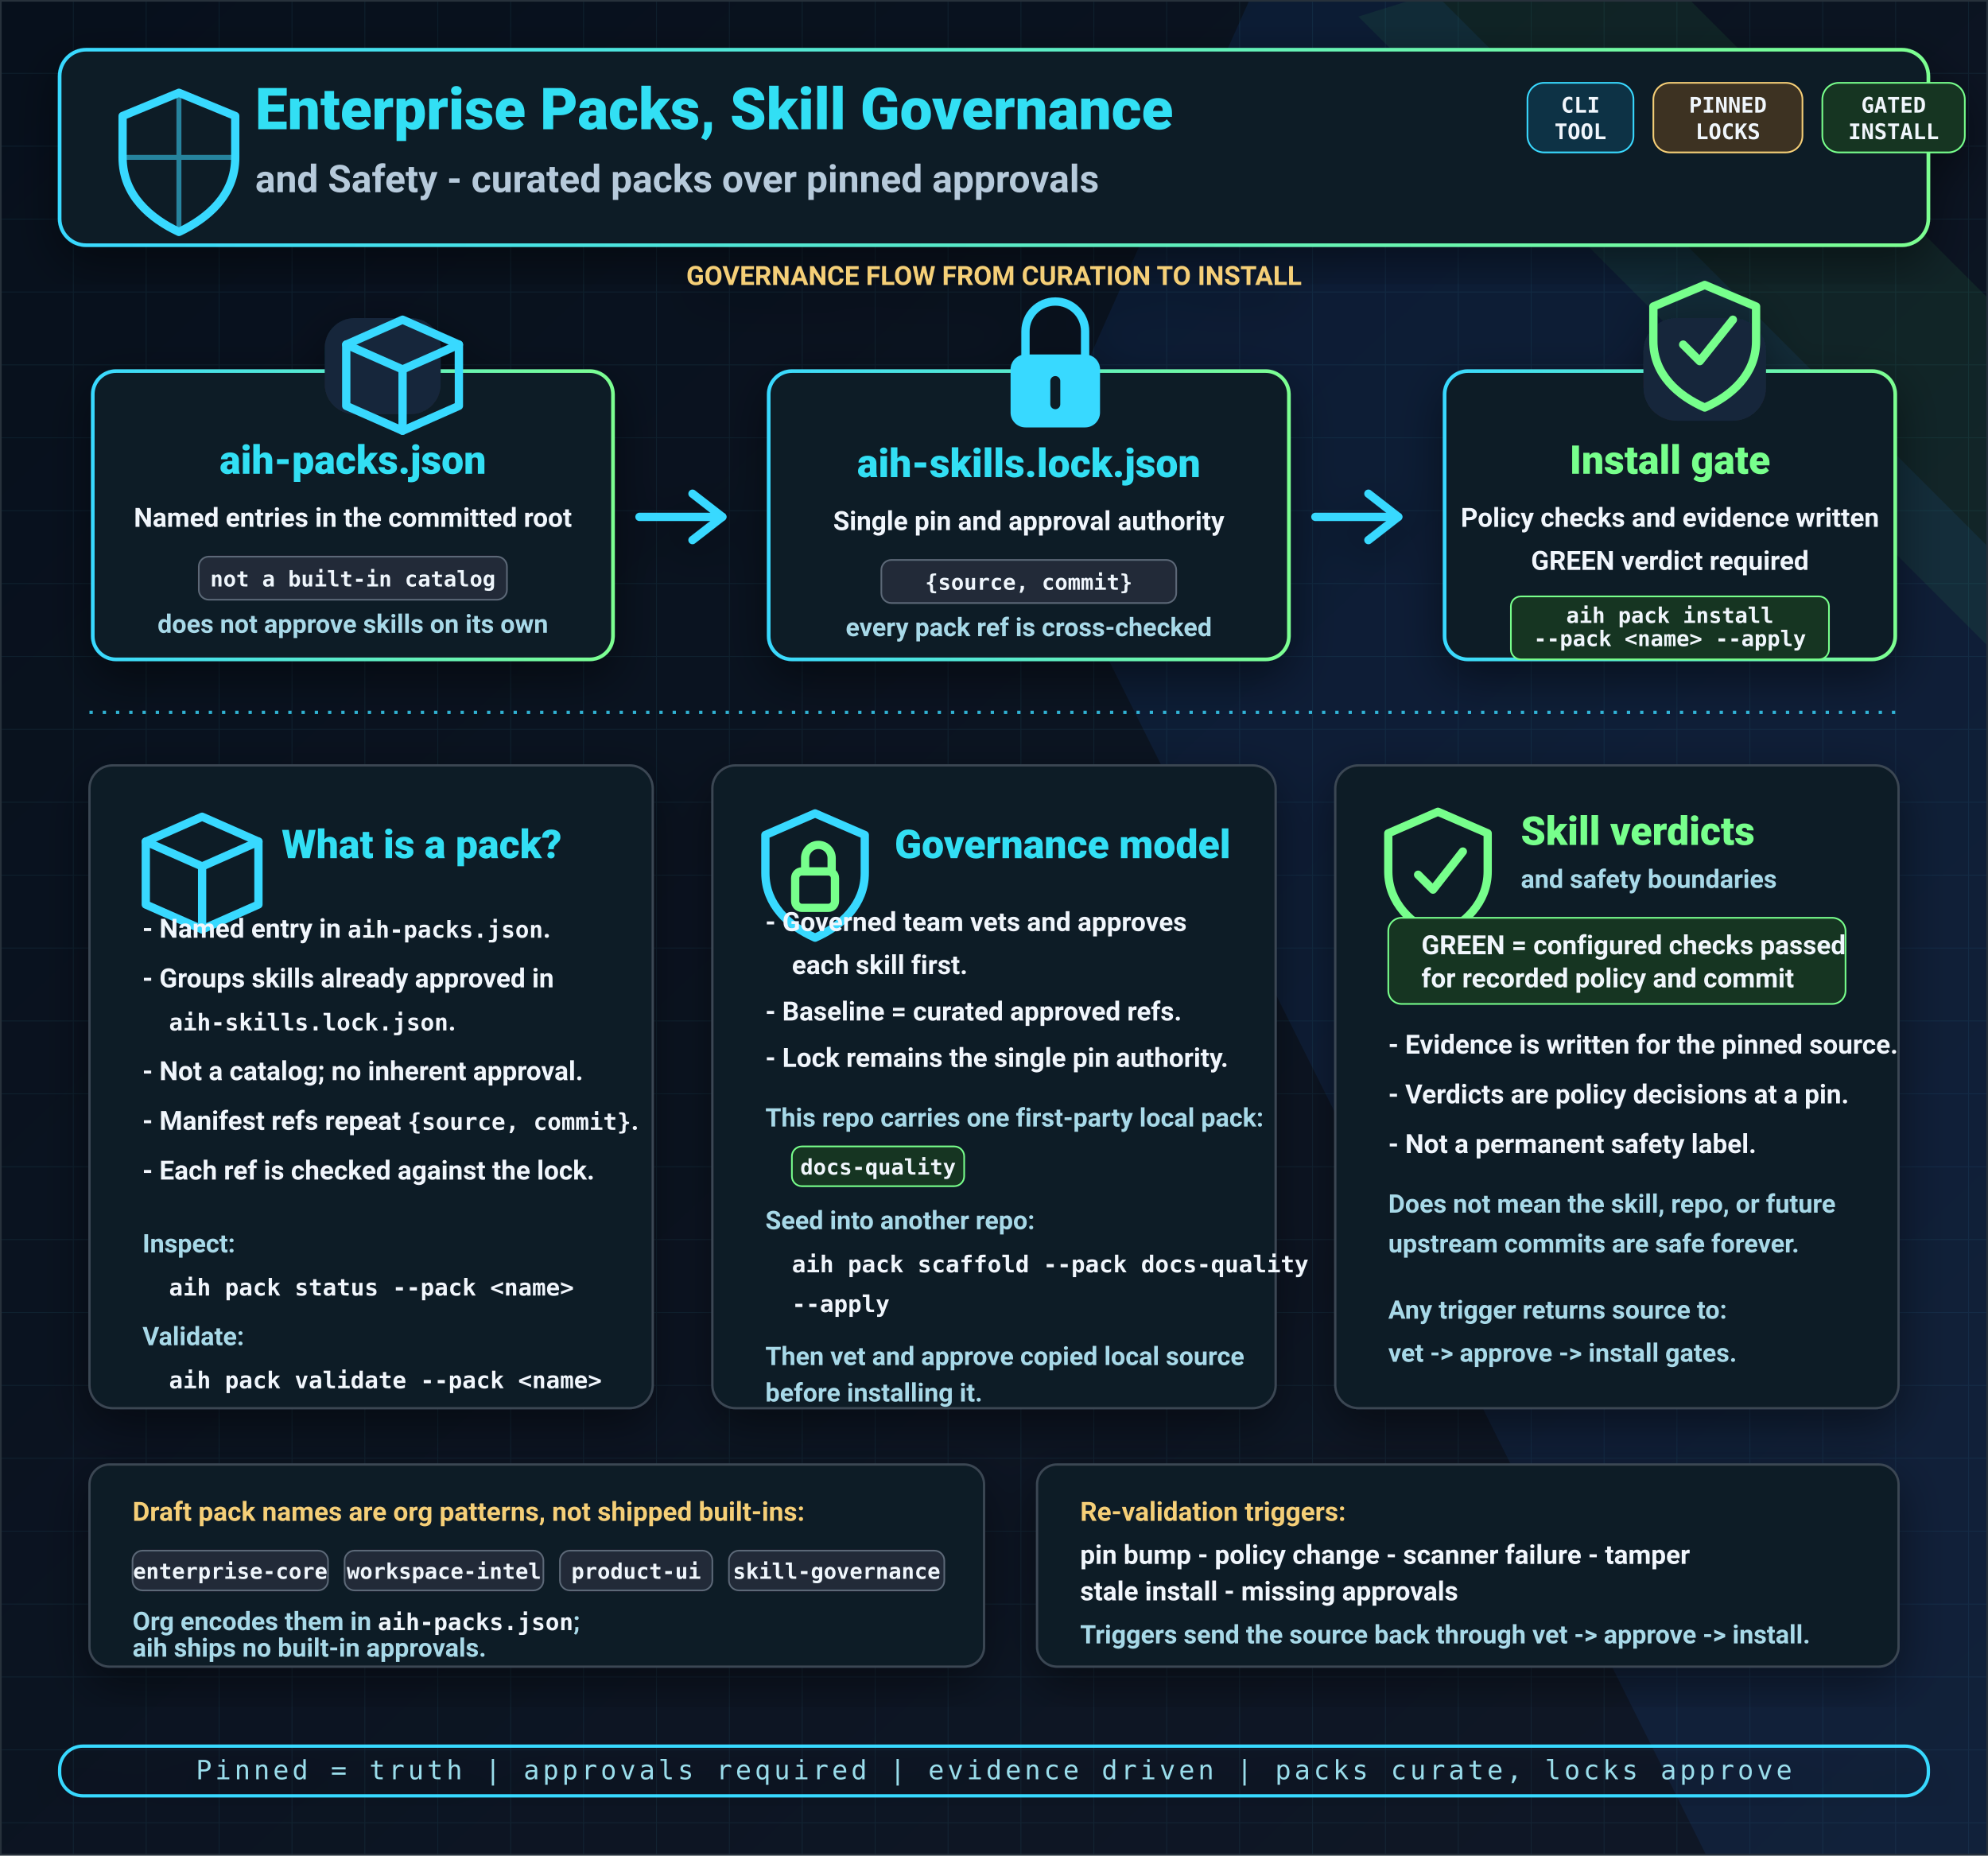
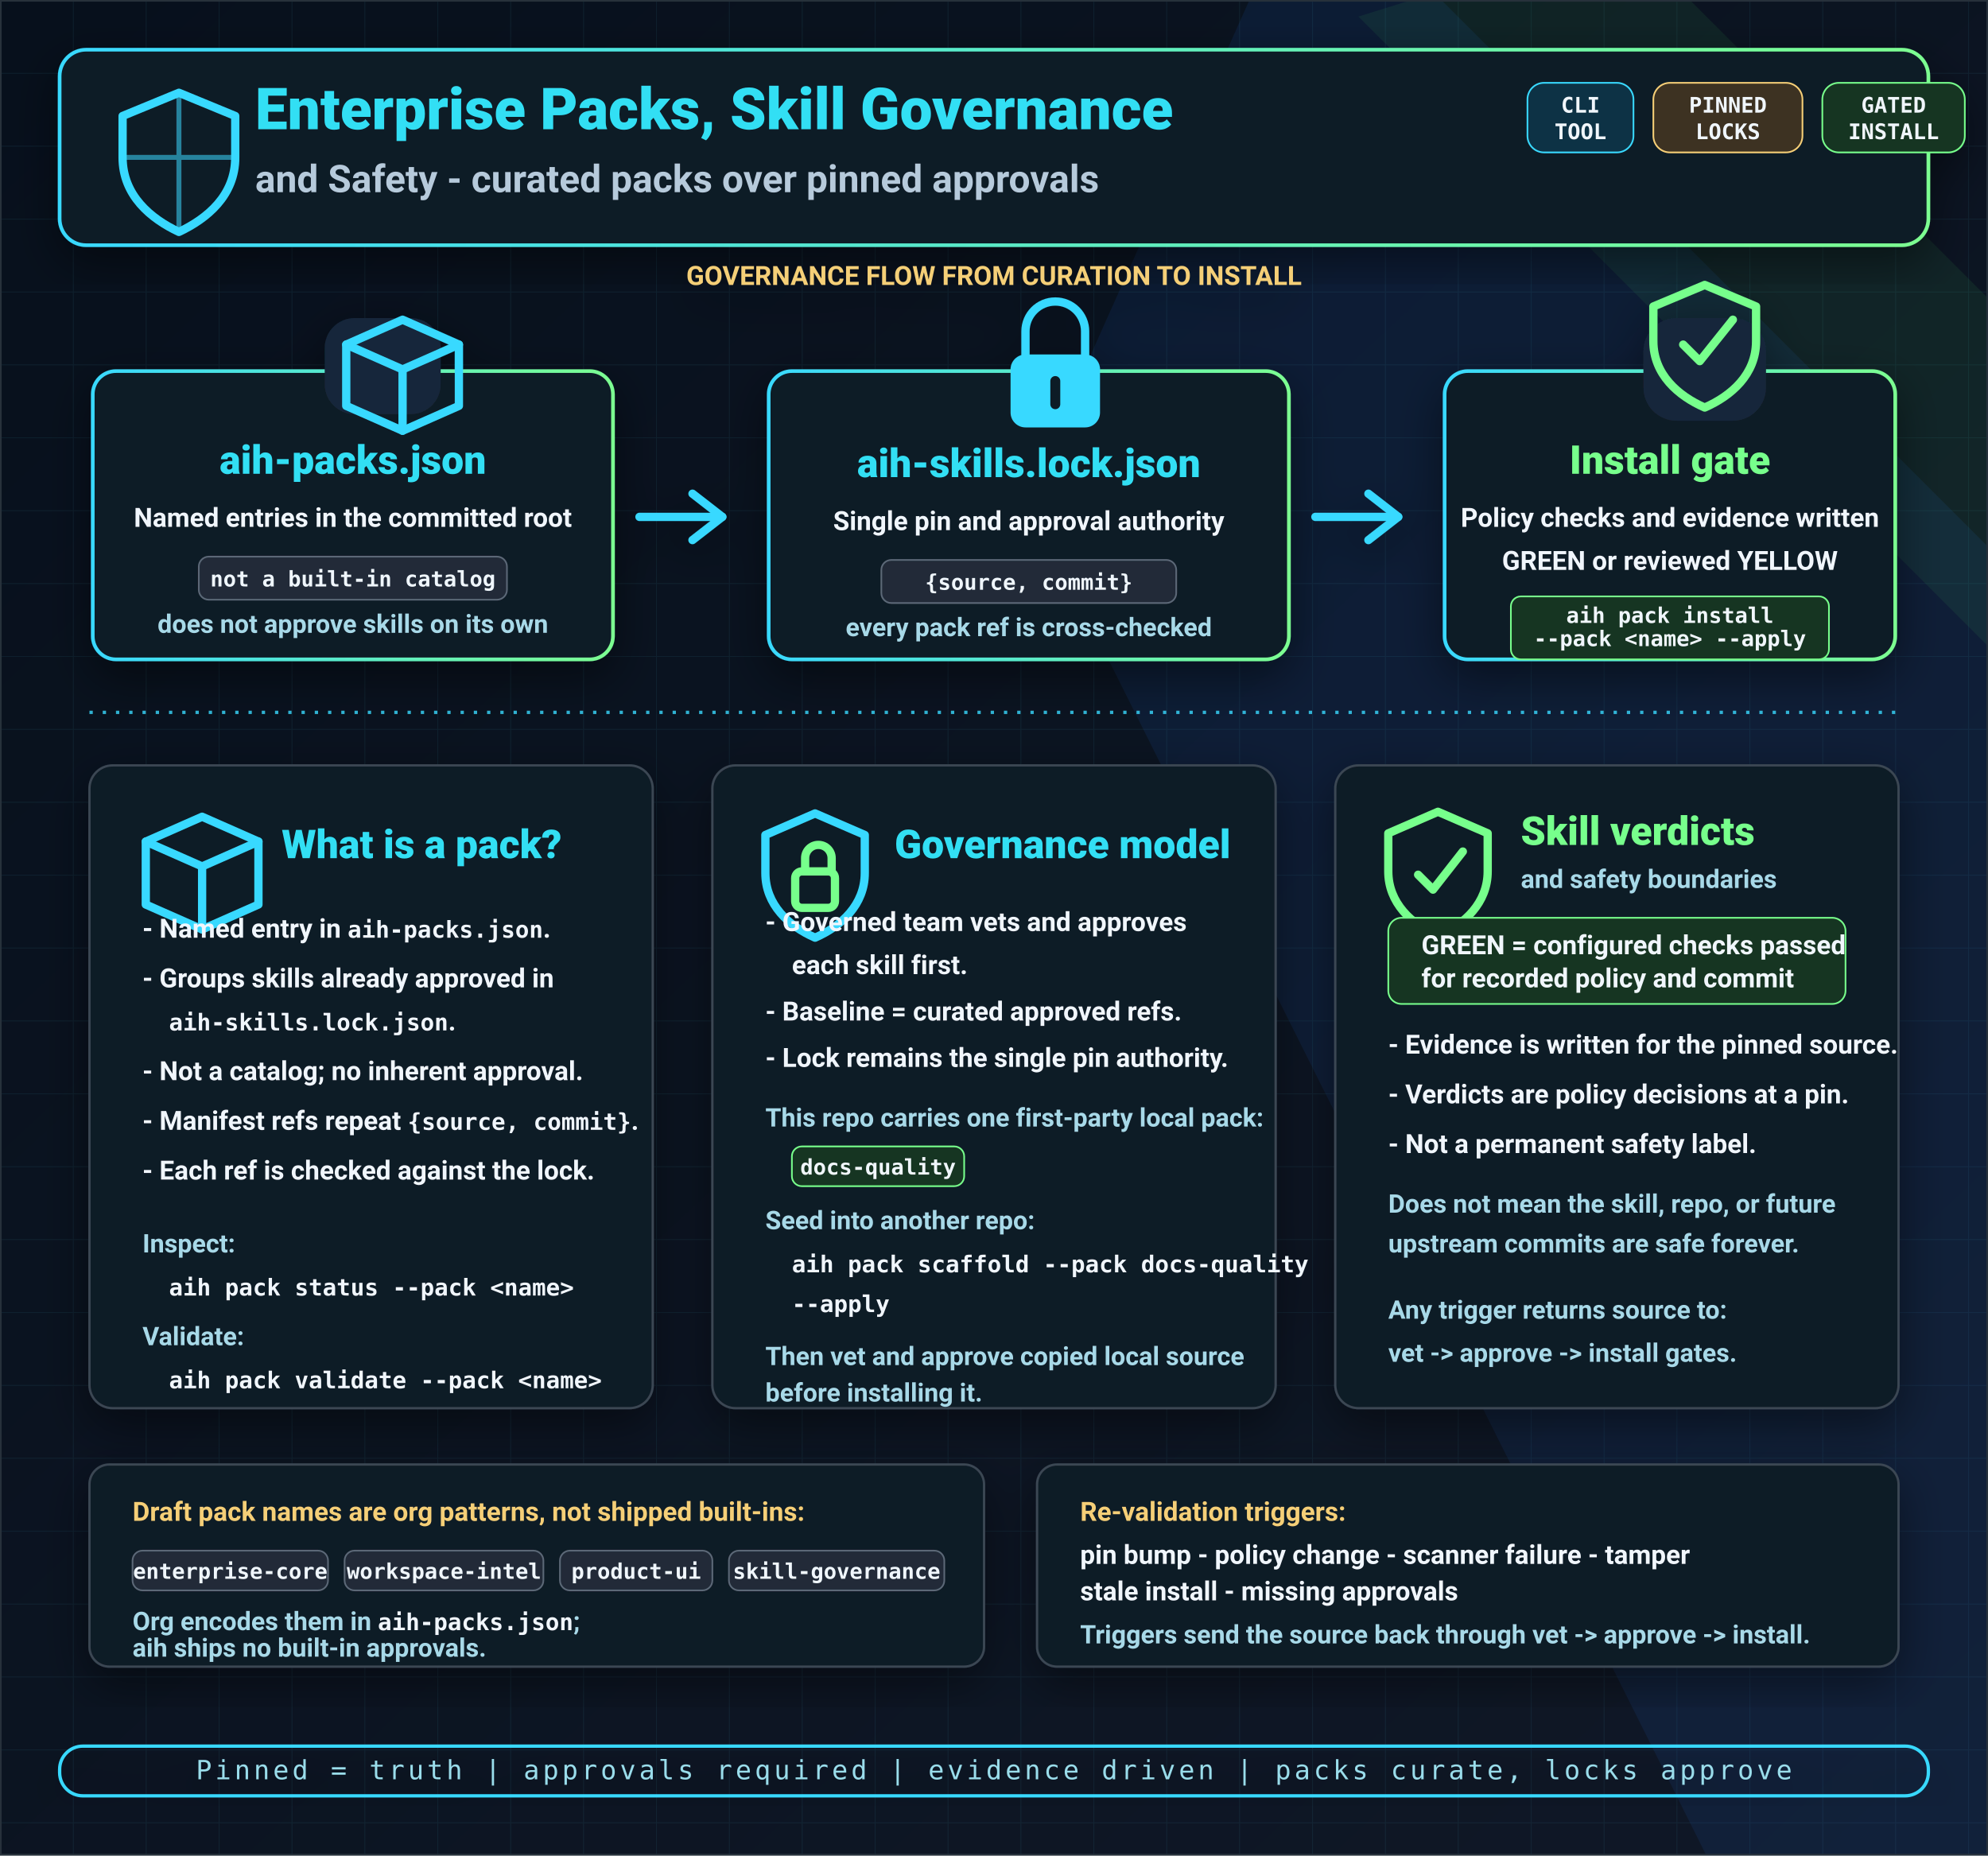
<svg xmlns="http://www.w3.org/2000/svg" width="1200" height="1120" viewBox="0 0 1200 1120" role="img" font-family="ui-sans-serif, -apple-system, Segoe UI, Roboto, sans-serif">
  <defs>
    <linearGradient id="bg" x1="0" y1="0" x2="1" y2="1">
      <stop offset="0" stop-color="#07101c" />
      <stop offset="1" stop-color="#101827" />
    </linearGradient>
    <linearGradient id="edge" x1="0" y1="0" x2="1" y2="0">
      <stop offset="0" stop-color="#39d9ff" />
      <stop offset="1" stop-color="#7cff91" />
    </linearGradient>
    <pattern id="grid" width="44" height="44" patternUnits="userSpaceOnUse">
      <path d="M 44 0 H 0 V 44" fill="none" stroke="#58d7ff" stroke-opacity="0.07" stroke-width="1" />
    </pattern>
    <filter id="shadow" x="-20%" y="-20%" width="140%" height="140%">
      <feDropShadow dx="0" dy="10" stdDeviation="14" flood-color="#000000" flood-opacity="0.45" />
    </filter>
    <style>
      .panel { fill: #101a25; stroke: #3b4653; stroke-width: 1.4; }
      .panel-strong { fill: #101a25; stroke: url(#edge); stroke-width: 2.2; }
      .title { font-size: 35px; font-weight: 850; fill: #31dff4; }
      .subtitle { font-size: 23px; font-weight: 750; fill: #b6cadb; }
      .card-title { font-size: 24px; font-weight: 850; fill: #31dff4; }
      .card-title-green { font-size: 24px; font-weight: 850; fill: #77ff8c; }
      .body { font-size: 16px; font-weight: 680; fill: #f0f6fc; }
      .body-dim { font-size: 15.5px; font-weight: 680; fill: #a7d9e8; }
      .warn { fill: #f5cf77; }
      .mono { font-family: ui-monospace, SFMono-Regular, Menlo, Consolas, monospace; font-size: 14px; font-weight: 850; fill: #f0f6fc; }
      .chip { fill: #202b38; stroke: #5b6877; stroke-width: 1; }
      .chip-blue { fill: #103344; stroke: #39d9ff; stroke-width: 1; }
      .chip-green { fill: #183520; stroke: #77ff8c; stroke-width: 1; }
      .chip-gold { fill: #3c3020; stroke: #f5cf77; stroke-width: 1; }
      .chip-text { font-family: ui-monospace, SFMono-Regular, Menlo, Consolas, monospace; font-size: 13px; font-weight: 850; fill: #f0f6fc; }
      .icon { fill: none; stroke: #39d9ff; stroke-width: 5; stroke-linecap: round; stroke-linejoin: round; }
      .icon-green { fill: none; stroke: #77ff8c; stroke-width: 5; stroke-linecap: round; stroke-linejoin: round; }
      .rule { stroke: #314052; stroke-width: 1.2; }
      .arrow { fill: none; stroke: #39d9ff; stroke-width: 5; stroke-linecap: round; stroke-linejoin: round; }
      .footer { font-family: ui-monospace, SFMono-Regular, Menlo, Consolas, monospace; font-size: 16px; fill: #9addeb; letter-spacing: 2px; }
    </style>
  </defs>
  <rect width="1200" height="1120" fill="url(#bg)" />
  <rect width="1200" height="1120" fill="url(#grid)" />
  <path d="M790 -80 L1240 370 L1240 1120 L1030 1120 L620 300 Z" fill="#1f6feb" fill-opacity="0.10" />
  <path d="M980 -40 L1240 220 L1240 430 L820 10 Z" fill="#3fb950" fill-opacity="0.10" />
  <rect x="0.5" y="0.5" width="1199" height="1119" fill="none" stroke="#27313b" />
  <g filter="url(#shadow)">
    <rect x="36" y="30" width="1128" height="118" rx="16" class="panel-strong" />
    <g transform="translate(72,52)">
      <path d="M36 4 L70 18 V43 C70 66 53 80 36 88 C19 80 2 66 2 43 V18 Z" class="icon" />
      <path d="M36 6 v80 M4 43 h64" stroke="#39d9ff" stroke-width="3" opacity="0.55" />
    </g>
    <text x="154" y="78" class="title">Enterprise Packs, Skill Governance</text>
    <text x="154" y="116" class="subtitle">and Safety - curated packs over pinned approvals</text>
    <g transform="translate(922,50)">
      <rect width="64" height="42" rx="10" class="chip-blue" />
      <text x="32" y="18" class="chip-text" text-anchor="middle">CLI</text>
      <text x="32" y="34" class="chip-text" text-anchor="middle">TOOL</text>
      <rect x="76" width="90" height="42" rx="10" class="chip-gold" />
      <text x="121" y="18" class="chip-text" text-anchor="middle">PINNED</text>
      <text x="121" y="34" class="chip-text" text-anchor="middle">LOCKS</text>
      <rect x="178" width="86" height="42" rx="10" class="chip-green" />
      <text x="221" y="18" class="chip-text" text-anchor="middle">GATED</text>
      <text x="221" y="34" class="chip-text" text-anchor="middle">INSTALL</text>
    </g>
  </g>
  <g filter="url(#shadow)">
    <text x="600" y="172" text-anchor="middle" class="body warn">GOVERNANCE FLOW FROM CURATION TO INSTALL</text>
    <g transform="translate(56,224)">
      <rect width="314" height="174" rx="14" class="panel-strong" />
      <g transform="translate(118,-60)">
        <rect x="22" y="28" width="70" height="58" rx="18" fill="#16283a" />
        <path d="M35 44 l34 -15 l34 15 v37 l-34 15 l-34 -15 Z" class="icon" />
        <path d="M35 44 l34 15 l34 -15 M69 59 v37" class="icon" />
      </g>
      <text x="157" y="62" text-anchor="middle" class="card-title">aih-packs.json</text>
      <text x="157" y="94" text-anchor="middle" class="body">Named entries in the committed root</text>
      <rect x="64" y="112" width="186" height="26" rx="6" class="chip" />
      <text x="157" y="130" text-anchor="middle" class="chip-text">not a built-in catalog</text>
      <text x="157" y="158" text-anchor="middle" class="body-dim">does not approve skills on its own</text>
    </g>
    <path d="M386 312 H436" class="arrow" />
    <path d="M436 312 l-18 -14 M436 312 l-18 14" class="arrow" />
    <g transform="translate(464,224)">
      <rect width="314" height="174" rx="14" class="panel-strong" />
      <g transform="translate(128,-50)">
        <rect x="18" y="40" width="54" height="44" rx="9" fill="#39d9ff" />
        <path d="M27 40 v-14 a18 18 0 0 1 36 0 v14" class="icon" />
        <path d="M45 56 v14" stroke="#101a25" stroke-width="6" stroke-linecap="round" />
      </g>
      <text x="157" y="64" text-anchor="middle" class="card-title">aih-skills.lock.json</text>
      <text x="157" y="96" text-anchor="middle" class="body">Single pin and approval authority</text>
      <rect x="68" y="114" width="178" height="26" rx="6" class="chip" />
      <text x="157" y="132" text-anchor="middle" class="chip-text">{source, commit}</text>
      <text x="157" y="160" text-anchor="middle" class="body-dim">every pack ref is cross-checked</text>
    </g>
    <path d="M794 312 H844" class="arrow" />
    <path d="M844 312 l-18 -14 M844 312 l-18 14" class="arrow" />
    <g transform="translate(872,224)">
      <rect width="272" height="174" rx="14" class="panel-strong" />
      <g transform="translate(100,-60)">
        <rect x="20" y="28" width="74" height="62" rx="20" fill="#16283a" />
        <path d="M57 8 L88 21 V42 C88 62 73 75 57 82 C41 75 26 62 26 42 V21 Z" class="icon-green" />
        <path d="M44 44 l10 10 l20 -25" class="icon-green" />
      </g>
      <text x="136" y="62" text-anchor="middle" class="card-title-green">Install gate</text>
      <text x="136" y="94" text-anchor="middle" class="body">Policy checks and evidence written</text>
-       <text x="136" y="120" text-anchor="middle" class="body">GREEN verdict required</text>
+       <text x="136" y="120" text-anchor="middle" class="body">GREEN or reviewed YELLOW</text>
      <rect x="40" y="136" width="192" height="38" rx="6" class="chip-green" />
      <text x="136" y="152" text-anchor="middle" class="chip-text">aih pack install</text>
      <text x="136" y="166" text-anchor="middle" class="chip-text">--pack &lt;name&gt; --apply</text>
    </g>
  </g>
  <line x1="54" y1="430" x2="1146" y2="430" stroke="#39d9ff" stroke-width="2" stroke-dasharray="2 6" opacity="0.8" />
  <g filter="url(#shadow)">
    <g transform="translate(54,462)">
      <rect width="340" height="388" rx="14" class="panel" />
      <g transform="translate(26,28)">
        <path d="M8 18 l34 -15 l34 15 v38 l-34 15 l-34 -15 Z" class="icon" />
        <path d="M8 18 l34 15 l34 -15 M42 33 v38" class="icon" />
      </g>
      <text x="116" y="56" class="card-title">What is a pack?</text>
      <text x="32" y="104" class="body">- Named entry in <tspan class="mono">aih-packs.json</tspan>.</text>
      <text x="32" y="134" class="body">- Groups skills already approved in</text>
      <text x="48" y="160" class="body">
        <tspan class="mono">aih-skills.lock.json</tspan>.</text>
      <text x="32" y="190" class="body">- Not a catalog; no inherent approval.</text>
      <text x="32" y="220" class="body">- Manifest refs repeat <tspan class="mono">{source, commit}</tspan>.</text>
      <text x="32" y="250" class="body">- Each ref is checked against the lock.</text>
      <text x="32" y="294" class="body-dim">Inspect:</text>
      <text x="48" y="320" class="mono">aih pack status --pack &lt;name&gt;</text>
      <text x="32" y="350" class="body-dim">Validate:</text>
      <text x="48" y="376" class="mono">aih pack validate --pack &lt;name&gt;</text>
    </g>
    <g transform="translate(430,462)">
      <rect width="340" height="388" rx="14" class="panel" />
      <g transform="translate(28,26)">
        <path d="M34 3 L64 16 V39 C64 58 50 71 34 78 C18 71 4 58 4 39 V16 Z" class="icon" />
        <rect x="22" y="38" width="24" height="22" rx="4" class="icon-green" />
        <path d="M28 38 v-8 a8 8 0 0 1 16 0 v8" class="icon-green" />
      </g>
      <text x="110" y="56" class="card-title">Governance model</text>
      <text x="32" y="100" class="body">- Governed team vets and approves</text>
      <text x="48" y="126" class="body">each skill first.</text>
      <text x="32" y="154" class="body">- Baseline = curated approved refs.</text>
      <text x="32" y="182" class="body">- Lock remains the single pin authority.</text>
      <text x="32" y="218" class="body-dim">This repo carries one first-party local pack:</text>
      <rect x="48" y="230" width="104" height="24" rx="6" class="chip-green" />
      <text x="100" y="247" text-anchor="middle" class="chip-text">docs-quality</text>
      <text x="32" y="280" class="body-dim">Seed into another repo:</text>
      <text x="48" y="306" class="mono">aih pack scaffold --pack docs-quality</text>
      <text x="48" y="330" class="mono">--apply</text>
      <text x="32" y="362" class="body-dim">Then vet and approve copied local source</text>
      <text x="32" y="384" class="body-dim">before installing it.</text>
    </g>
    <g transform="translate(806,462)">
      <rect width="340" height="388" rx="14" class="panel" />
      <g transform="translate(28,24)">
        <path d="M34 4 L64 17 V40 C64 59 50 72 34 79 C18 72 4 59 4 40 V17 Z" class="icon-green" />
        <path d="M22 42 l9 9 l18 -23" class="icon-green" />
      </g>
      <text x="112" y="48" class="card-title-green">Skill verdicts</text>
      <text x="112" y="74" class="body-dim">and safety boundaries</text>
      <rect x="32" y="92" width="276" height="52" rx="8" class="chip-green" />
      <text x="52" y="114" class="body">GREEN = configured checks passed</text>
      <text x="52" y="134" class="body">for recorded policy and commit</text>
      <text x="32" y="174" class="body">- Evidence is written for the pinned source.</text>
      <text x="32" y="204" class="body">- Verdicts are policy decisions at a pin.</text>
      <text x="32" y="234" class="body">- Not a permanent safety label.</text>
      <text x="32" y="270" class="body-dim">Does not mean the skill, repo, or future</text>
      <text x="32" y="294" class="body-dim">upstream commits are safe forever.</text>
      <text x="32" y="334" class="body-dim">Any trigger returns source to:</text>
      <text x="32" y="360" class="body-dim">vet -&gt; approve -&gt; install gates.</text>
    </g>
  </g>
  <g filter="url(#shadow)">
    <g transform="translate(54,884)">
      <rect width="540" height="122" rx="12" class="panel" />
      <text x="26" y="34" class="body warn">Draft pack names are org patterns, not shipped built-ins:</text>
      <rect x="26" y="52" width="118" height="24" rx="6" class="chip" />
      <text x="85" y="69" text-anchor="middle" class="chip-text">enterprise-core</text>
      <rect x="154" y="52" width="120" height="24" rx="6" class="chip" />
      <text x="214" y="69" text-anchor="middle" class="chip-text">workspace-intel</text>
      <rect x="284" y="52" width="92" height="24" rx="6" class="chip" />
      <text x="330" y="69" text-anchor="middle" class="chip-text">product-ui</text>
      <rect x="386" y="52" width="130" height="24" rx="6" class="chip" />
      <text x="451" y="69" text-anchor="middle" class="chip-text">skill-governance</text>
      <text x="26" y="100" class="body-dim">Org encodes them in <tspan class="mono">aih-packs.json</tspan>;</text>
      <text x="26" y="116" class="body-dim">aih ships no built-in approvals.</text>
    </g>
    <g transform="translate(626,884)">
      <rect width="520" height="122" rx="12" class="panel" />
      <text x="26" y="34" class="body warn">Re-validation triggers:</text>
      <text x="26" y="60" class="body">pin bump - policy change - scanner failure - tamper</text>
      <text x="26" y="82" class="body">stale install - missing approvals</text>
      <text x="26" y="108" class="body-dim">Triggers send the source back through vet -&gt; approve -&gt; install.</text>
    </g>
  </g>
  <g filter="url(#shadow)">
    <rect x="36" y="1054" width="1128" height="30" rx="14" fill="none" stroke="#39d9ff" stroke-width="2" />
    <text x="600" y="1074" text-anchor="middle" class="footer">Pinned = truth | approvals required | evidence driven | packs curate, locks approve</text>
  </g>
</svg>
